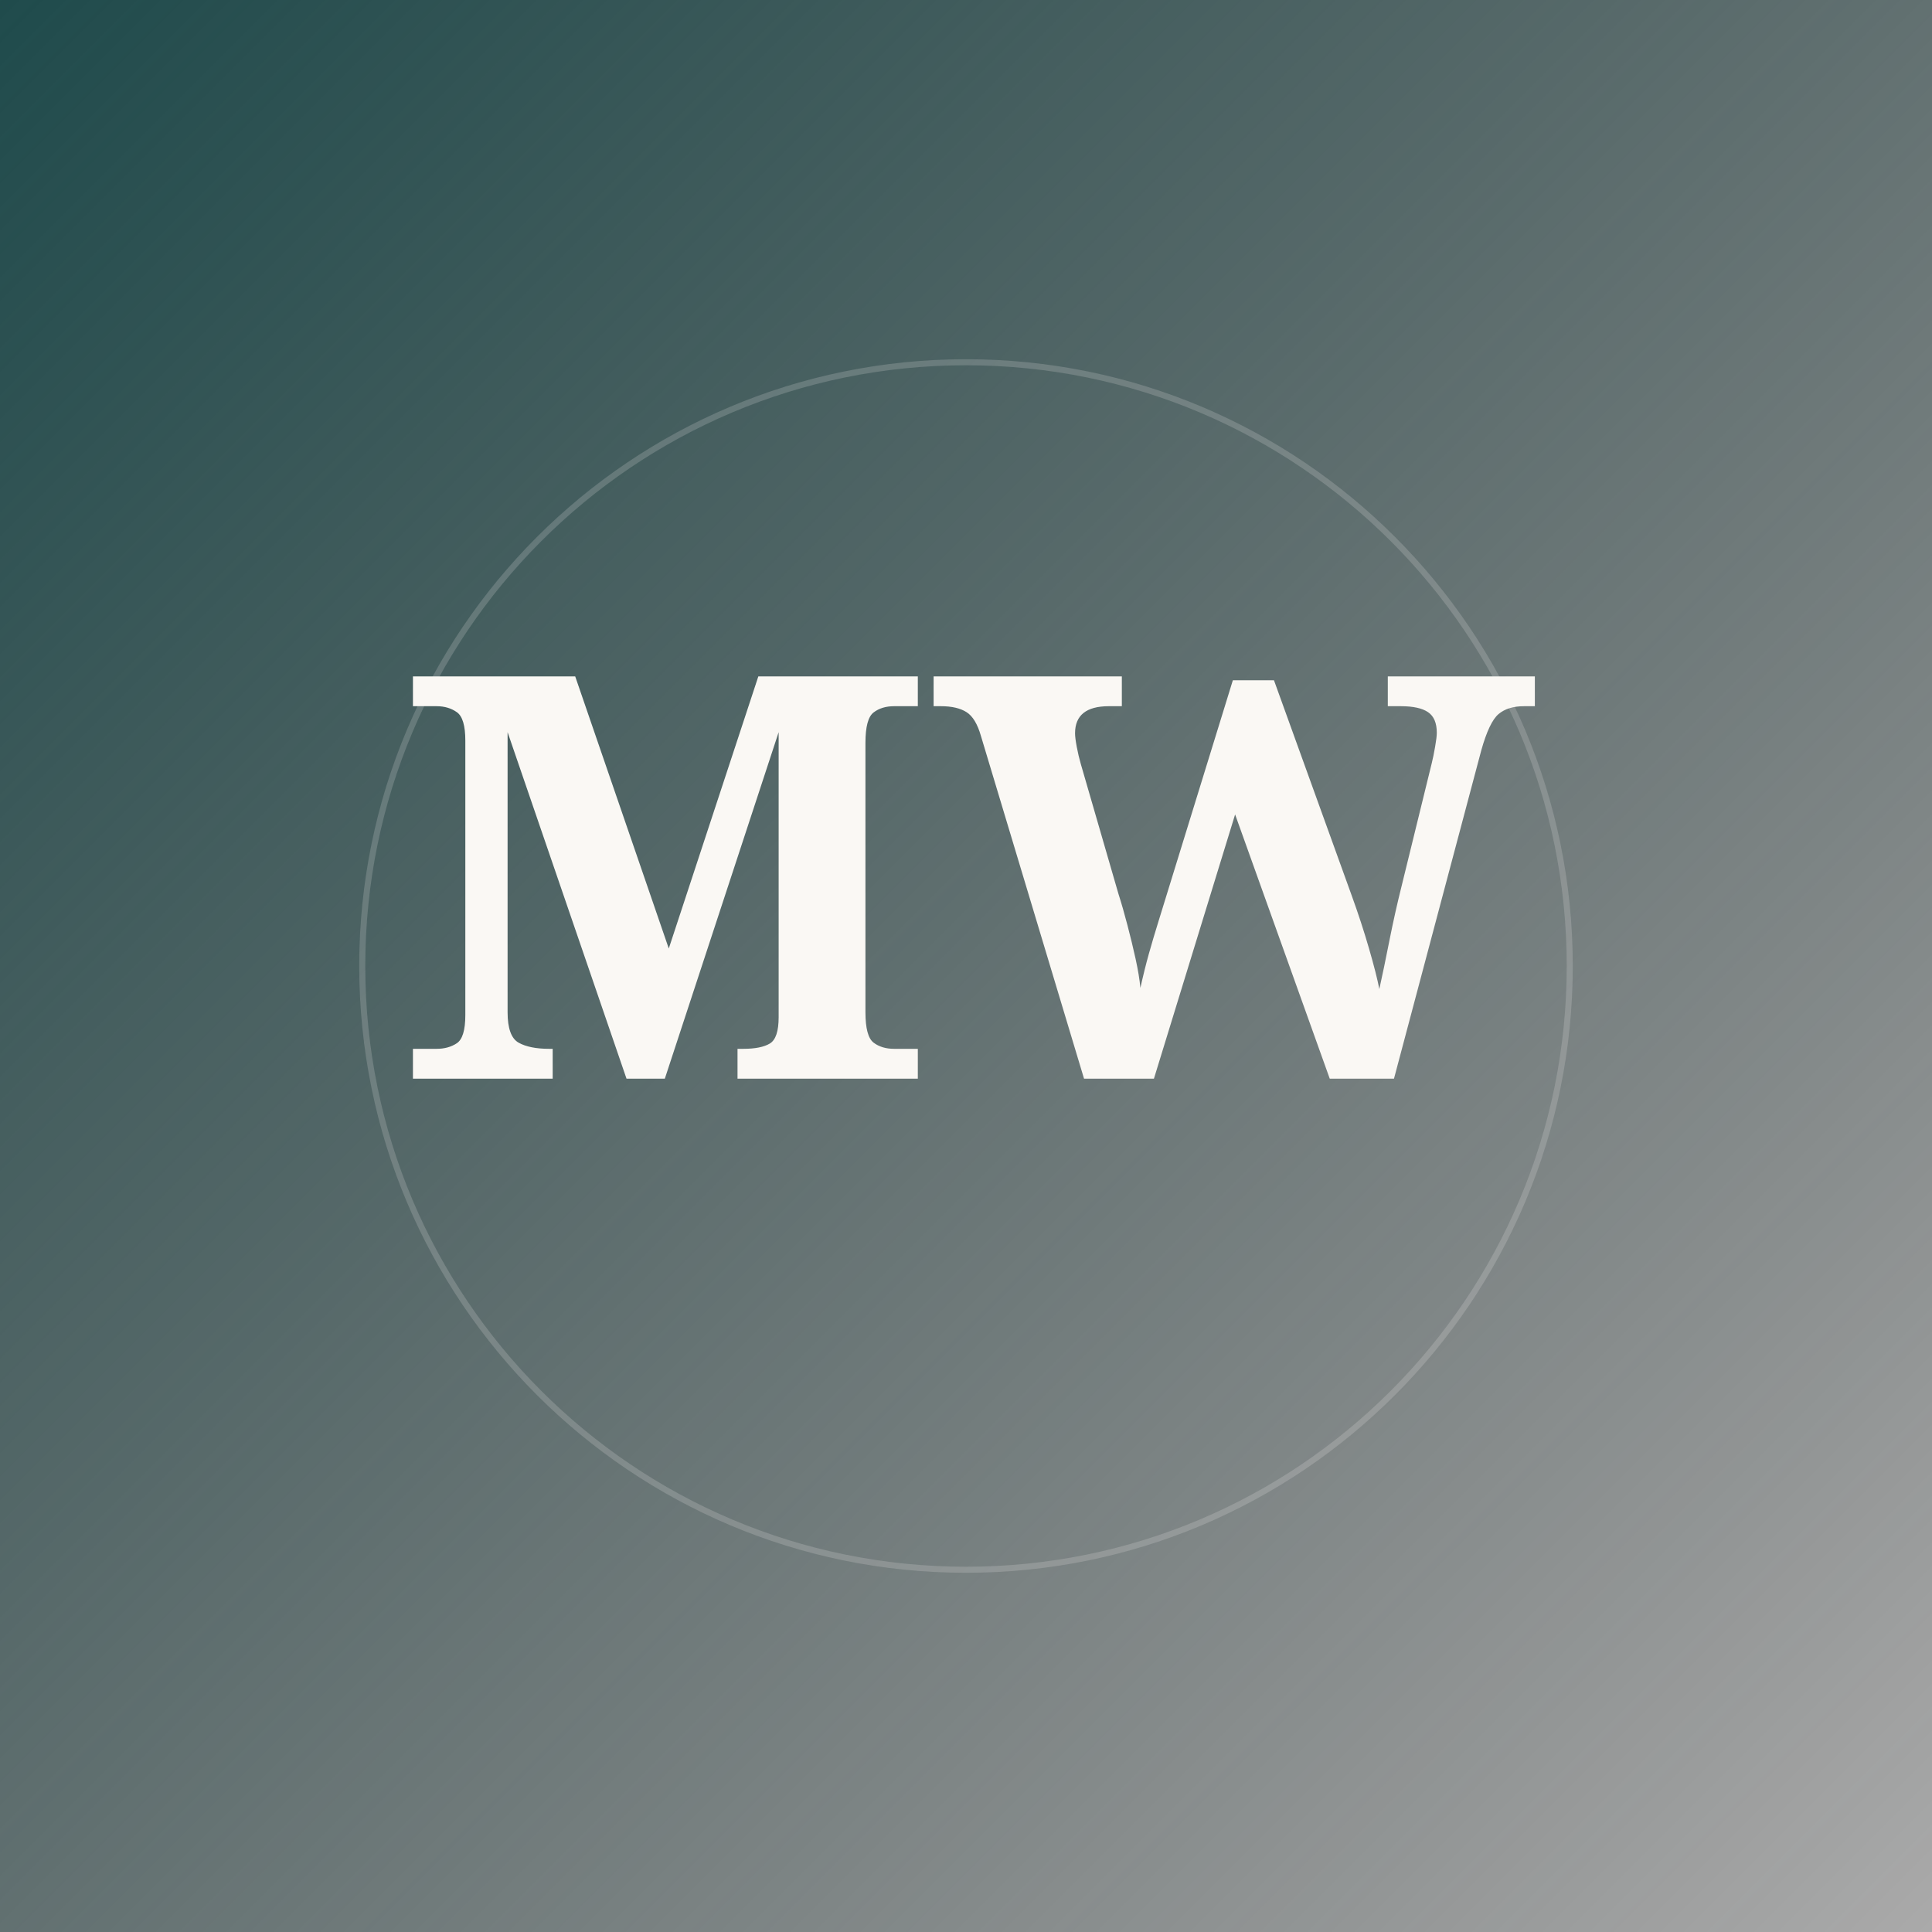
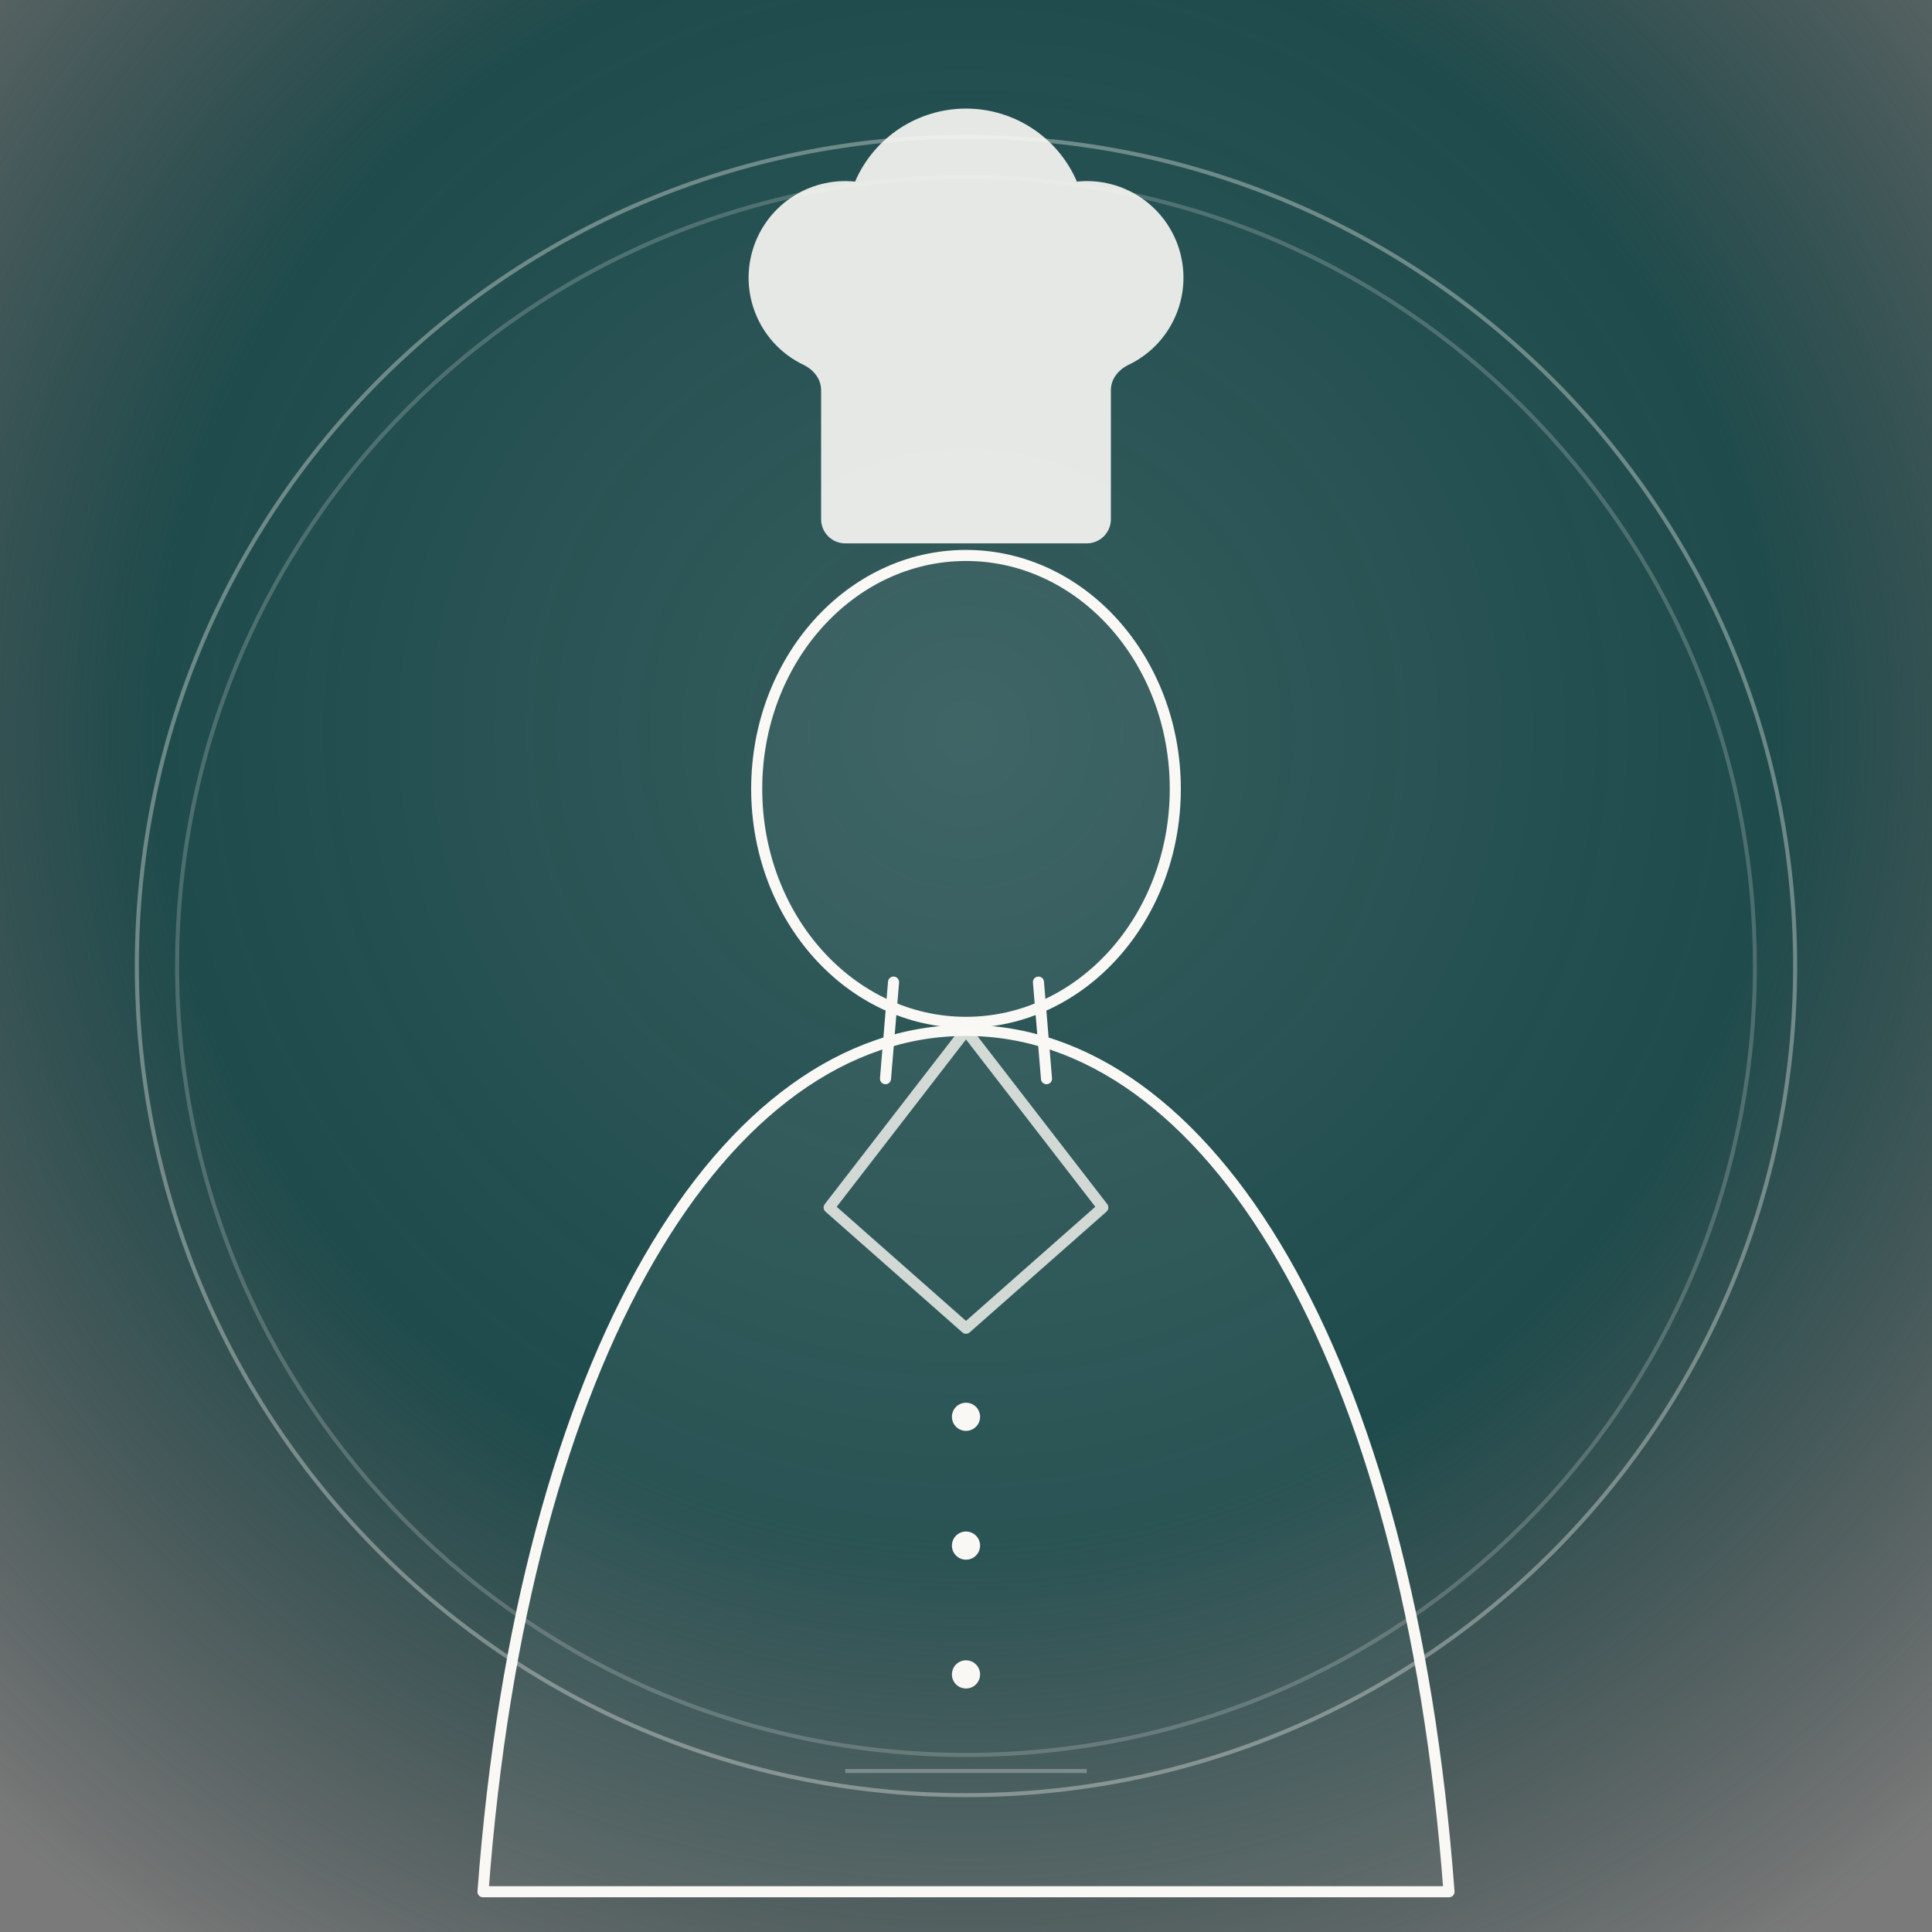
- <svg xmlns="http://www.w3.org/2000/svg" width="480" height="480" viewBox="0 0 480 480" role="img" aria-label="Marcus Wareing">
+ <svg xmlns="http://www.w3.org/2000/svg" width="480" height="480" viewBox="0 0 480 480" role="img" aria-label="marcus-wareing">
  <defs>
-     <linearGradient id="g" x1="0%" y1="0%" x2="100%" y2="100%">
-       <stop offset="0%" stop-color="#1F4B4C" />
-       <stop offset="100%" stop-color="#0D0D0D" stop-opacity="0.35" />
-     </linearGradient>
+     <radialGradient id="bg" cx="50%" cy="38%" r="75%">
+       <stop offset="0%" stop-color="#1F4B4C" stop-opacity="0.9" />
+       <stop offset="55%" stop-color="#1F4B4C" />
+       <stop offset="100%" stop-color="#0D0D0D" stop-opacity="0.55" />
+     </radialGradient>
  </defs>
-   <rect width="480" height="480" fill="url(#g)" />
-   <circle cx="240" cy="240" r="150" fill="none" stroke="#FAF8F4" stroke-opacity="0.18" stroke-width="1.5" />
-   <text x="240" y="268" font-family="Georgia, 'Playfair Display', 'Noto Serif JP', serif" font-size="140" font-weight="700" fill="#FAF8F4" text-anchor="middle">MW</text>
+   <rect width="480" height="480" fill="url(#bg)" />
+   <circle cx="240" cy="240" r="206" fill="none" stroke="#FAF8F4" stroke-opacity="0.35" stroke-width="1" />
+   <circle cx="240" cy="240" r="196" fill="none" stroke="#FAF8F4" stroke-opacity="0.2" stroke-width="1" />
+   <g transform="translate(168,9) scale(6)" fill="#FAF8F4" fill-opacity="0.9" stroke="none">
+     <path d="M17 21a1 1 0 0 0 1-1v-5.35c0-.457.316-.844.727-1.041a4 4 0 0 0-2.134-7.589 5 5 0 0 0-9.186 0 4 4 0 0 0-2.134 7.588c.411.198.727.585.727 1.041V20a1 1 0 0 0 1 1Z" />
+     <path d="M6 17h12" />
+   </g>
+   <g fill="none" stroke="#FAF8F4" stroke-width="2.75" stroke-linecap="round" stroke-linejoin="round">
+     <ellipse cx="240" cy="196" rx="52" ry="58" fill="#FAF8F4" fill-opacity="0.05" />
+     <path d="M 222 244 L 220 268 M 258 244 L 260 268" />
+     <path d="M 240 256              C 180 256 130 336 120 470              L 360 470              C 350 336 300 256 240 256 Z" fill="#FAF8F4" fill-opacity="0.05" />
+     <path d="M 240 256 L 206 300 L 240 330 L 274 300 Z" stroke-opacity="0.8" />
+     <circle cx="240" cy="352" r="3.5" fill="#FAF8F4" stroke="none" />
+     <circle cx="240" cy="384" r="3.5" fill="#FAF8F4" stroke="none" />
+     <circle cx="240" cy="416" r="3.5" fill="#FAF8F4" stroke="none" />
+   </g>
+   <path d="M 210 440 L 270 440" stroke="#FAF8F4" stroke-opacity="0.3" stroke-width="1" />
</svg>
